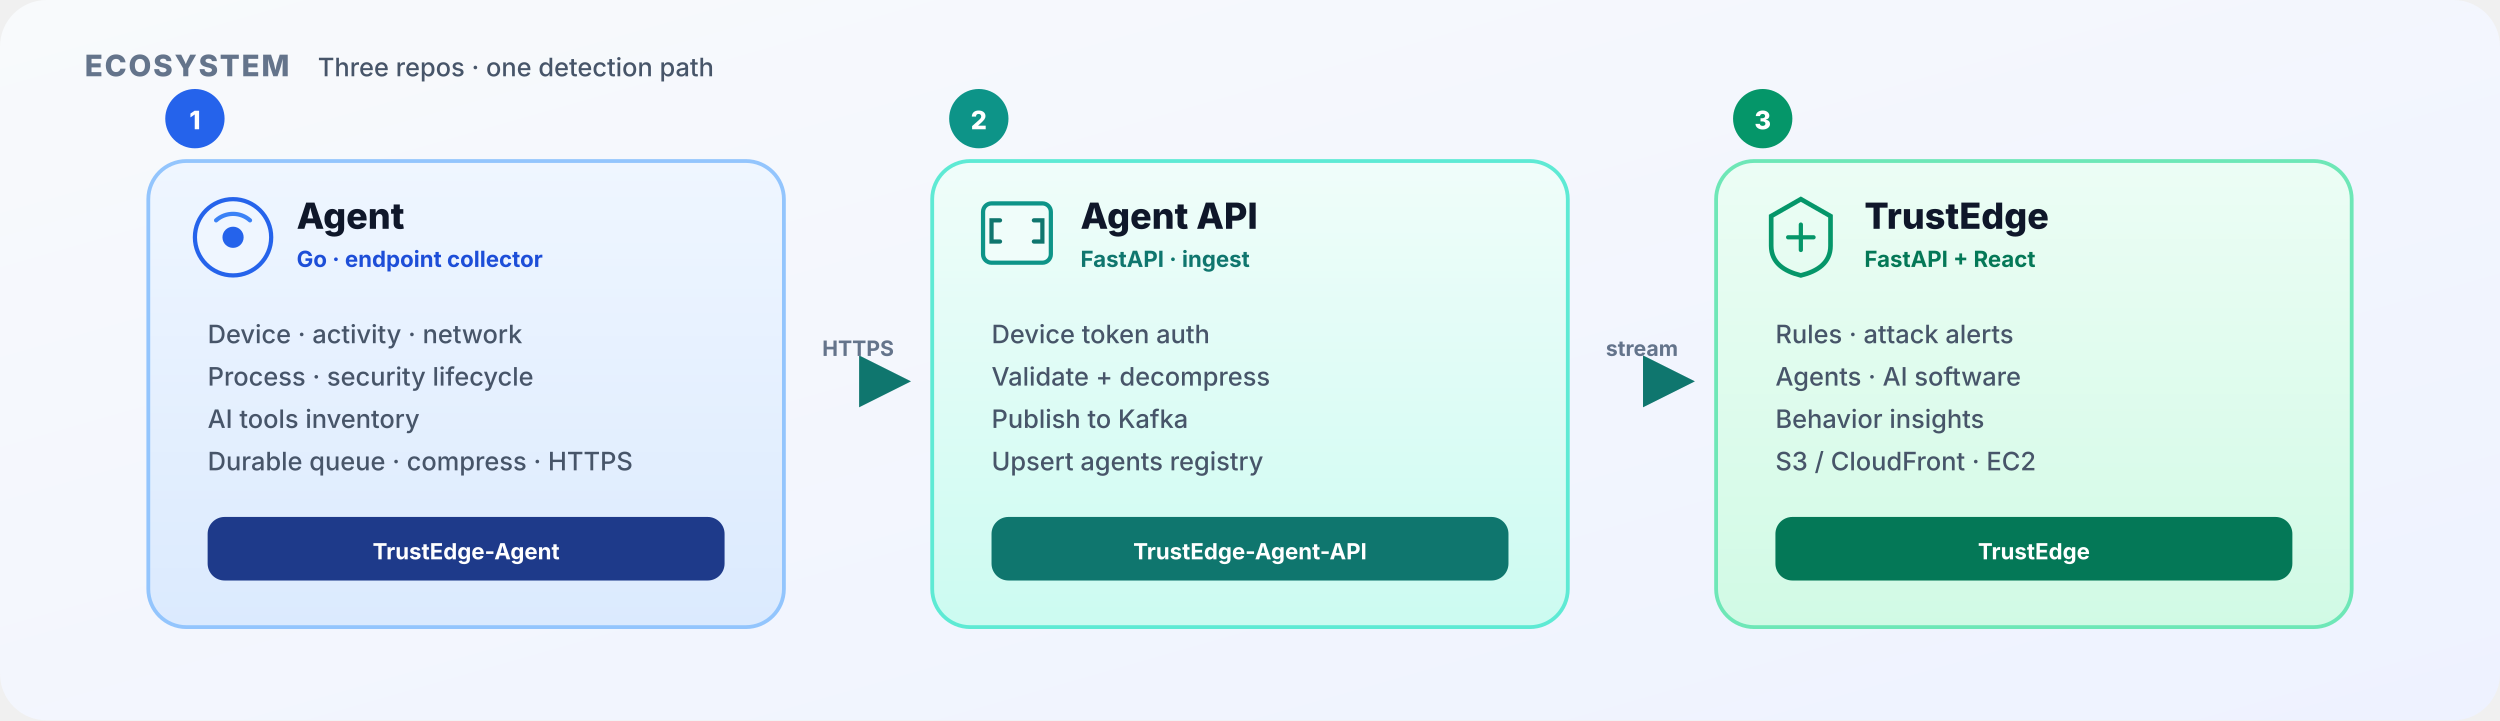
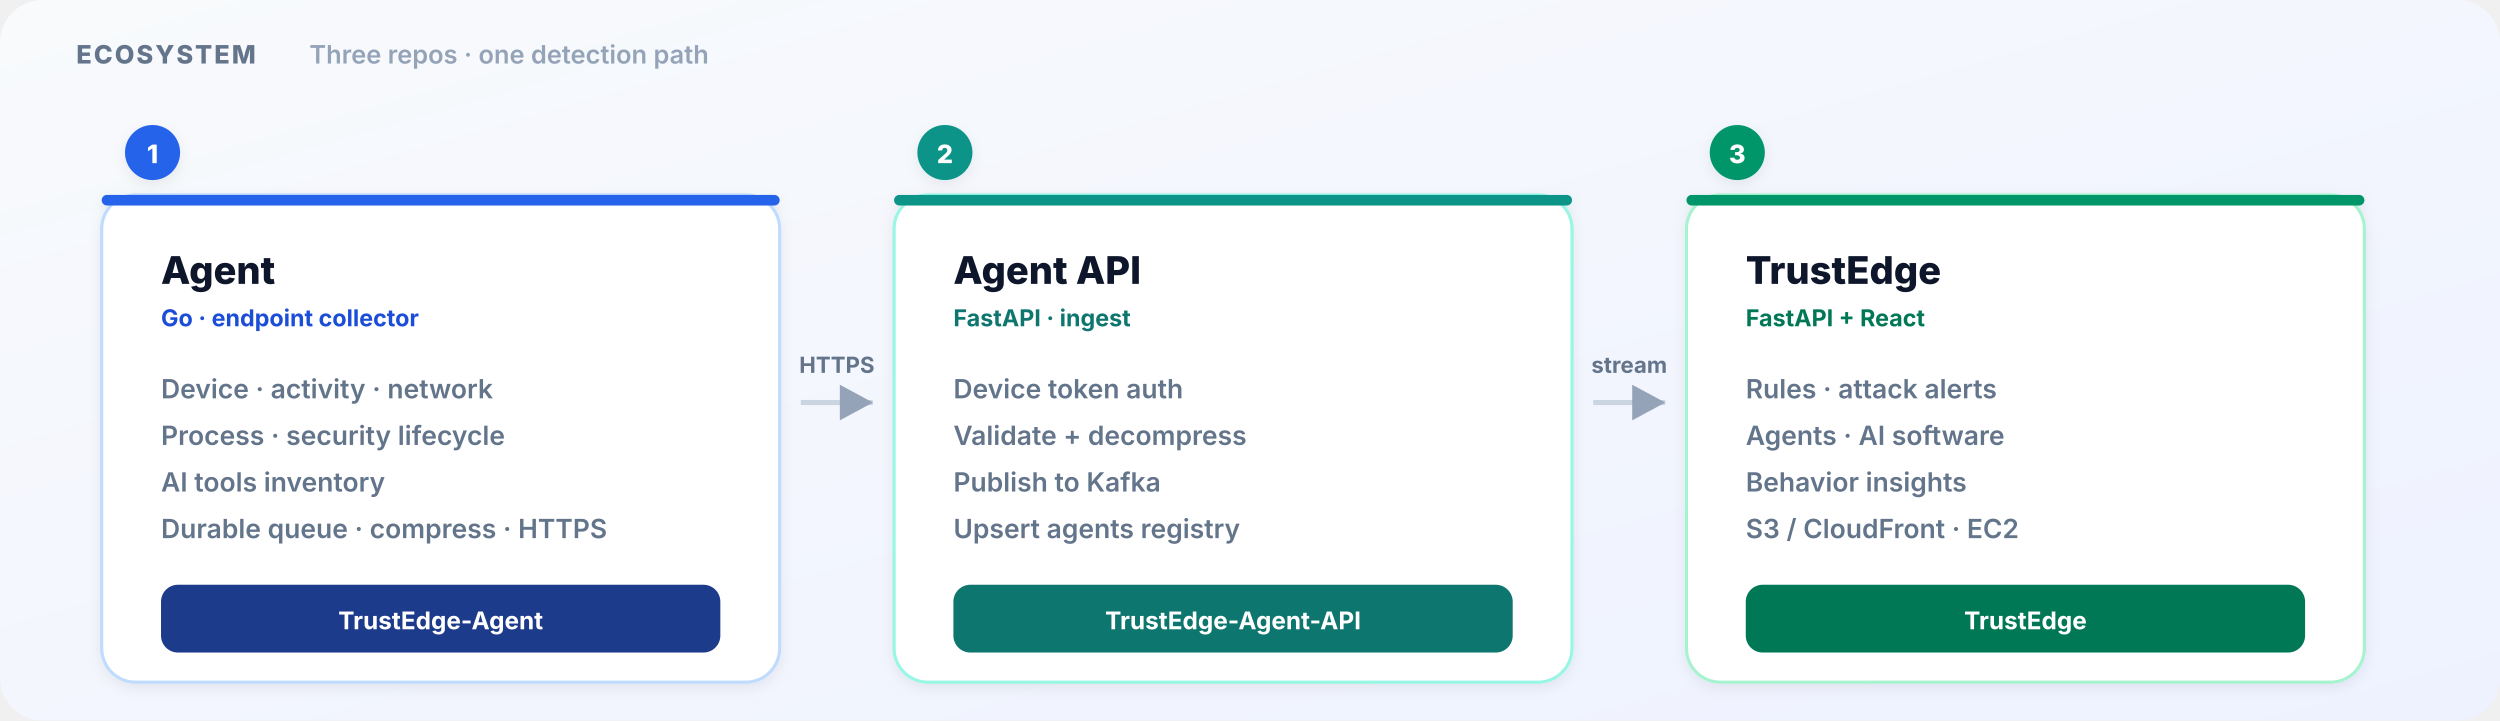
<svg xmlns="http://www.w3.org/2000/svg" viewBox="0 0 1180 340" role="img" aria-labelledby="eco-title eco-desc">
  <defs>
    <linearGradient id="eco-bg" x1="0%" y1="0%" x2="100%" y2="100%">
      <stop offset="0%" stop-color="#F8FAFC" />
      <stop offset="100%" stop-color="#EEF2FF" />
    </linearGradient>
-     <linearGradient id="eco-blue" x1="0%" y1="0%" x2="0%" y2="100%">
-       <stop offset="0%" stop-color="#EFF6FF" />
-       <stop offset="100%" stop-color="#DBEAFE" />
+     <linearGradient id="eco-flow" x1="0%" y1="0%" x2="100%" y2="0%">
+       <stop offset="0%" stop-color="#2563EB" />
+       <stop offset="50%" stop-color="#0D9488" />
+       <stop offset="100%" stop-color="#059669" />
    </linearGradient>
-     <linearGradient id="eco-teal" x1="0%" y1="0%" x2="0%" y2="100%">
-       <stop offset="0%" stop-color="#F0FDFA" />
-       <stop offset="100%" stop-color="#CCFBF1" />
-     </linearGradient>
-     <linearGradient id="eco-green" x1="0%" y1="0%" x2="0%" y2="100%">
-       <stop offset="0%" stop-color="#ECFDF5" />
-       <stop offset="100%" stop-color="#D1FAE5" />
-     </linearGradient>
-     <linearGradient id="eco-flow" x1="0%" y1="0%" x2="100%" y2="0%">
-       <stop offset="0%" stop-color="#60A5FA" />
-       <stop offset="50%" stop-color="#14B8A6" />
-       <stop offset="100%" stop-color="#10B981" />
-     </linearGradient>
-     <marker id="eco-arr" markerWidth="9" markerHeight="9" refX="7" refY="3.5" orient="auto">
-       <path d="M0,0 L7,3.5 L0,7 Z" fill="#0F766E" />
+     <marker id="eco-arr" markerWidth="8" markerHeight="8" refX="6.5" refY="3.5" orient="auto">
+       <path d="M0,0 L6.5,3.5 L0,7 Z" fill="#94A3B8" />
    </marker>
+     <filter id="eco-soft" x="-6%" y="-4%" width="112%" height="112%">
+       <feDropShadow dx="0" dy="2" stdDeviation="3" flood-color="#0F172A" flood-opacity="0.07" />
+     </filter>
    <style>
-       .h { font-family: ui-sans-serif, system-ui, -apple-system, Segoe UI, sans-serif; font-size: 17px; font-weight: 800; fill: #0F172A; }
-       .p { font-family: ui-sans-serif, system-ui, -apple-system, Segoe UI, sans-serif; font-size: 12px; font-weight: 500; fill: #475569; }
-       .chip { font-family: ui-sans-serif, system-ui, -apple-system, Segoe UI, sans-serif; font-size: 10.5px; font-weight: 700; }
-       .title { font-family: ui-sans-serif, system-ui, -apple-system, Segoe UI, sans-serif; font-size: 14px; font-weight: 800; letter-spacing: 0.06em; fill: #64748B; }
+       .title { font-family: ui-sans-serif, system-ui, -apple-system, Segoe UI, sans-serif; font-size: 12px; font-weight: 800; letter-spacing: 0.08em; fill: #64748B; }
+       .lead { font-family: ui-sans-serif, system-ui, -apple-system, Segoe UI, sans-serif; font-size: 12px; font-weight: 600; fill: #94A3B8; }
+       .h { font-family: ui-sans-serif, system-ui, -apple-system, Segoe UI, sans-serif; font-size: 18px; font-weight: 800; fill: #0F172A; }
+       .p { font-family: ui-sans-serif, system-ui, -apple-system, Segoe UI, sans-serif; font-size: 12.5px; font-weight: 600; fill: #64748B; }
+       .chip { font-family: ui-sans-serif, system-ui, -apple-system, Segoe UI, sans-serif; font-size: 11px; font-weight: 700; }
      .num { font-family: ui-sans-serif, system-ui, -apple-system, Segoe UI, sans-serif; font-size: 12px; font-weight: 800; fill: #FFFFFF; }
-       .arrowlbl { font-family: ui-sans-serif, system-ui, -apple-system, Segoe UI, sans-serif; font-size: 10px; font-weight: 700; fill: #64748B; }
+       .arrowlbl { font-family: ui-sans-serif, system-ui, -apple-system, Segoe UI, sans-serif; font-size: 10.5px; font-weight: 700; fill: #64748B; }
+       .repo { font-family: ui-sans-serif, system-ui, -apple-system, Segoe UI, sans-serif; font-size: 11.5px; font-weight: 700; fill: #FFFFFF; }
    </style>
  </defs>
-   <rect width="1180" height="340" rx="22" fill="url(#eco-bg)" />
-   <text class="title" x="40" y="36">ECOSYSTEM</text>
-   <text class="p" x="150" y="36">Three repos · one detection path</text>
-   <g transform="translate(70,64)">
-     <circle cx="22" cy="-8" r="14" fill="#2563EB" />
-     <text class="num" x="22" y="-3" text-anchor="middle">1</text>
-     <rect y="12" width="300" height="220" rx="18" fill="url(#eco-blue)" stroke="#93C5FD" stroke-width="1.8" />
-     <circle cx="40" cy="48" r="18" fill="#EFF6FF" stroke="#2563EB" stroke-width="2" />
-     <circle cx="40" cy="48" r="5" fill="#2563EB" />
-     <path d="M32 40 A12 12 0 0 1 48 40" fill="none" stroke="#3B82F6" stroke-width="2" stroke-linecap="round" />
-     <text class="h" x="70" y="44">Agent</text>
-     <text class="chip" x="70" y="62" fill="#1D4ED8">Go · endpoint collector</text>
-     <text class="p" x="28" y="98">Device · activity · network</text>
-     <text class="p" x="28" y="118">Process · security lifecycle</text>
-     <text class="p" x="28" y="138">AI tools inventory</text>
-     <text class="p" x="28" y="158">Durable queue · compress · HTTPS</text>
-     <rect x="28" y="180" width="244" height="30" rx="8" fill="#1E3A8A" />
-     <text class="chip" x="150" y="200" text-anchor="middle" fill="#FFF">TrustEdge-Agent</text>
+   <rect width="1180" height="340" rx="20" fill="url(#eco-bg)" />
+   <text class="title" x="36" y="30">ECOSYSTEM</text>
+   <text class="lead" x="146" y="30">Three repos · one detection path</text>
+   <path d="M200 190 H980" fill="none" stroke="url(#eco-flow)" stroke-width="2.5" stroke-linecap="round" opacity="0.22" />
+   <g transform="translate(48,56)" filter="url(#eco-soft)">
+     <circle cx="24" cy="16" r="13" fill="#2563EB" />
+     <text class="num" x="24" y="21" text-anchor="middle">1</text>
+     <rect y="36" width="320" height="230" rx="16" fill="#FFFFFF" stroke="#BFDBFE" stroke-width="1.5" />
+     <rect y="36" width="320" height="5" rx="2.5" fill="#2563EB" />
+     <text class="h" x="28" y="78">Agent</text>
+     <text class="chip" x="28" y="98" fill="#1D4ED8">Go · endpoint collector</text>
+     <text class="p" x="28" y="132">Device · activity · network</text>
+     <text class="p" x="28" y="154">Process · security lifecycle</text>
+     <text class="p" x="28" y="176">AI tools inventory</text>
+     <text class="p" x="28" y="198">Durable queue · compress · HTTPS</text>
+     <rect x="28" y="220" width="264" height="32" rx="8" fill="#1E3A8A" />
+     <text class="repo" x="160" y="241" text-anchor="middle">TrustEdge-Agent</text>
  </g>
-   <path d="M380 180 H430" stroke="url(#eco-flow)" stroke-width="3.5" stroke-linecap="round" marker-end="url(#eco-arr)" />
-   <text class="arrowlbl" x="405" y="168" text-anchor="middle">HTTPS</text>
-   <g transform="translate(440,64)">
-     <circle cx="22" cy="-8" r="14" fill="#0D9488" />
-     <text class="num" x="22" y="-3" text-anchor="middle">2</text>
-     <rect y="12" width="300" height="220" rx="18" fill="url(#eco-teal)" stroke="#5EEAD4" stroke-width="1.8" />
-     <rect x="24" y="32" width="32" height="28" rx="4" fill="#F0FDFA" stroke="#0D9488" stroke-width="2" />
-     <path d="M32 40 h-4 v10 h4 M48 40 h4 v10 h-4" fill="none" stroke="#0F766E" stroke-width="2" stroke-linecap="round" />
-     <text class="h" x="70" y="44">Agent API</text>
-     <text class="chip" x="70" y="62" fill="#0F766E">FastAPI · ingest</text>
-     <text class="p" x="28" y="98">Device token auth</text>
-     <text class="p" x="28" y="118">Validate + decompress</text>
-     <text class="p" x="28" y="138">Publish to Kafka</text>
-     <text class="p" x="28" y="158">Upsert agents registry</text>
-     <rect x="28" y="180" width="244" height="30" rx="8" fill="#0F766E" />
-     <text class="chip" x="150" y="200" text-anchor="middle" fill="#FFF">TrustEdge-Agent-API</text>
+   <path d="M378 190 H412" stroke="#CBD5E1" stroke-width="2.4" marker-end="url(#eco-arr)" />
+   <text class="arrowlbl" x="395" y="176" text-anchor="middle">HTTPS</text>
+   <g transform="translate(422,56)" filter="url(#eco-soft)">
+     <circle cx="24" cy="16" r="13" fill="#0D9488" />
+     <text class="num" x="24" y="21" text-anchor="middle">2</text>
+     <rect y="36" width="320" height="230" rx="16" fill="#FFFFFF" stroke="#99F6E4" stroke-width="1.5" />
+     <rect y="36" width="320" height="5" rx="2.5" fill="#0D9488" />
+     <text class="h" x="28" y="78">Agent API</text>
+     <text class="chip" x="28" y="98" fill="#0F766E">FastAPI · ingest</text>
+     <text class="p" x="28" y="132">Device token auth</text>
+     <text class="p" x="28" y="154">Validate + decompress</text>
+     <text class="p" x="28" y="176">Publish to Kafka</text>
+     <text class="p" x="28" y="198">Upsert agents registry</text>
+     <rect x="28" y="220" width="264" height="32" rx="8" fill="#0F766E" />
+     <text class="repo" x="160" y="241" text-anchor="middle">TrustEdge-Agent-API</text>
  </g>
-   <path d="M750 180 H800" stroke="url(#eco-flow)" stroke-width="3.5" stroke-linecap="round" marker-end="url(#eco-arr)" />
-   <text class="arrowlbl" x="775" y="168" text-anchor="middle">stream</text>
-   <g transform="translate(810,64)">
-     <circle cx="22" cy="-8" r="14" fill="#059669" />
-     <text class="num" x="22" y="-3" text-anchor="middle">3</text>
-     <rect y="12" width="300" height="220" rx="18" fill="url(#eco-green)" stroke="#6EE7B7" stroke-width="1.8" />
-     <path d="M40 30 L54 38 V52 C54 60 48 64 40 66 C32 64 26 60 26 52 V38 Z" fill="none" stroke="#059669" stroke-width="2.2" />
-     <path d="M34 48 H46 M40 42 V54" stroke="#059669" stroke-width="2" stroke-linecap="round" />
-     <text class="h" x="70" y="44">TrustEdge</text>
-     <text class="chip" x="70" y="62" fill="#047857">FastAPI + React</text>
-     <text class="p" x="28" y="98">Rules · attack alerts</text>
-     <text class="p" x="28" y="118">Agents · AI software</text>
-     <text class="p" x="28" y="138">Behavior insights</text>
-     <text class="p" x="28" y="158">S3 / CloudFront · EC2</text>
-     <rect x="28" y="180" width="244" height="30" rx="8" fill="#047857" />
-     <text class="chip" x="150" y="200" text-anchor="middle" fill="#FFF">TrustEdge</text>
+   <path d="M752 190 H786" stroke="#CBD5E1" stroke-width="2.4" marker-end="url(#eco-arr)" />
+   <text class="arrowlbl" x="769" y="176" text-anchor="middle">stream</text>
+   <g transform="translate(796,56)" filter="url(#eco-soft)">
+     <circle cx="24" cy="16" r="13" fill="#059669" />
+     <text class="num" x="24" y="21" text-anchor="middle">3</text>
+     <rect y="36" width="320" height="230" rx="16" fill="#FFFFFF" stroke="#A7F3D0" stroke-width="1.5" />
+     <rect y="36" width="320" height="5" rx="2.5" fill="#059669" />
+     <text class="h" x="28" y="78">TrustEdge</text>
+     <text class="chip" x="28" y="98" fill="#047857">FastAPI + React</text>
+     <text class="p" x="28" y="132">Rules · attack alerts</text>
+     <text class="p" x="28" y="154">Agents · AI software</text>
+     <text class="p" x="28" y="176">Behavior insights</text>
+     <text class="p" x="28" y="198">S3 / CloudFront · EC2</text>
+     <rect x="28" y="220" width="264" height="32" rx="8" fill="#047857" />
+     <text class="repo" x="160" y="241" text-anchor="middle">TrustEdge</text>
  </g>
</svg>
